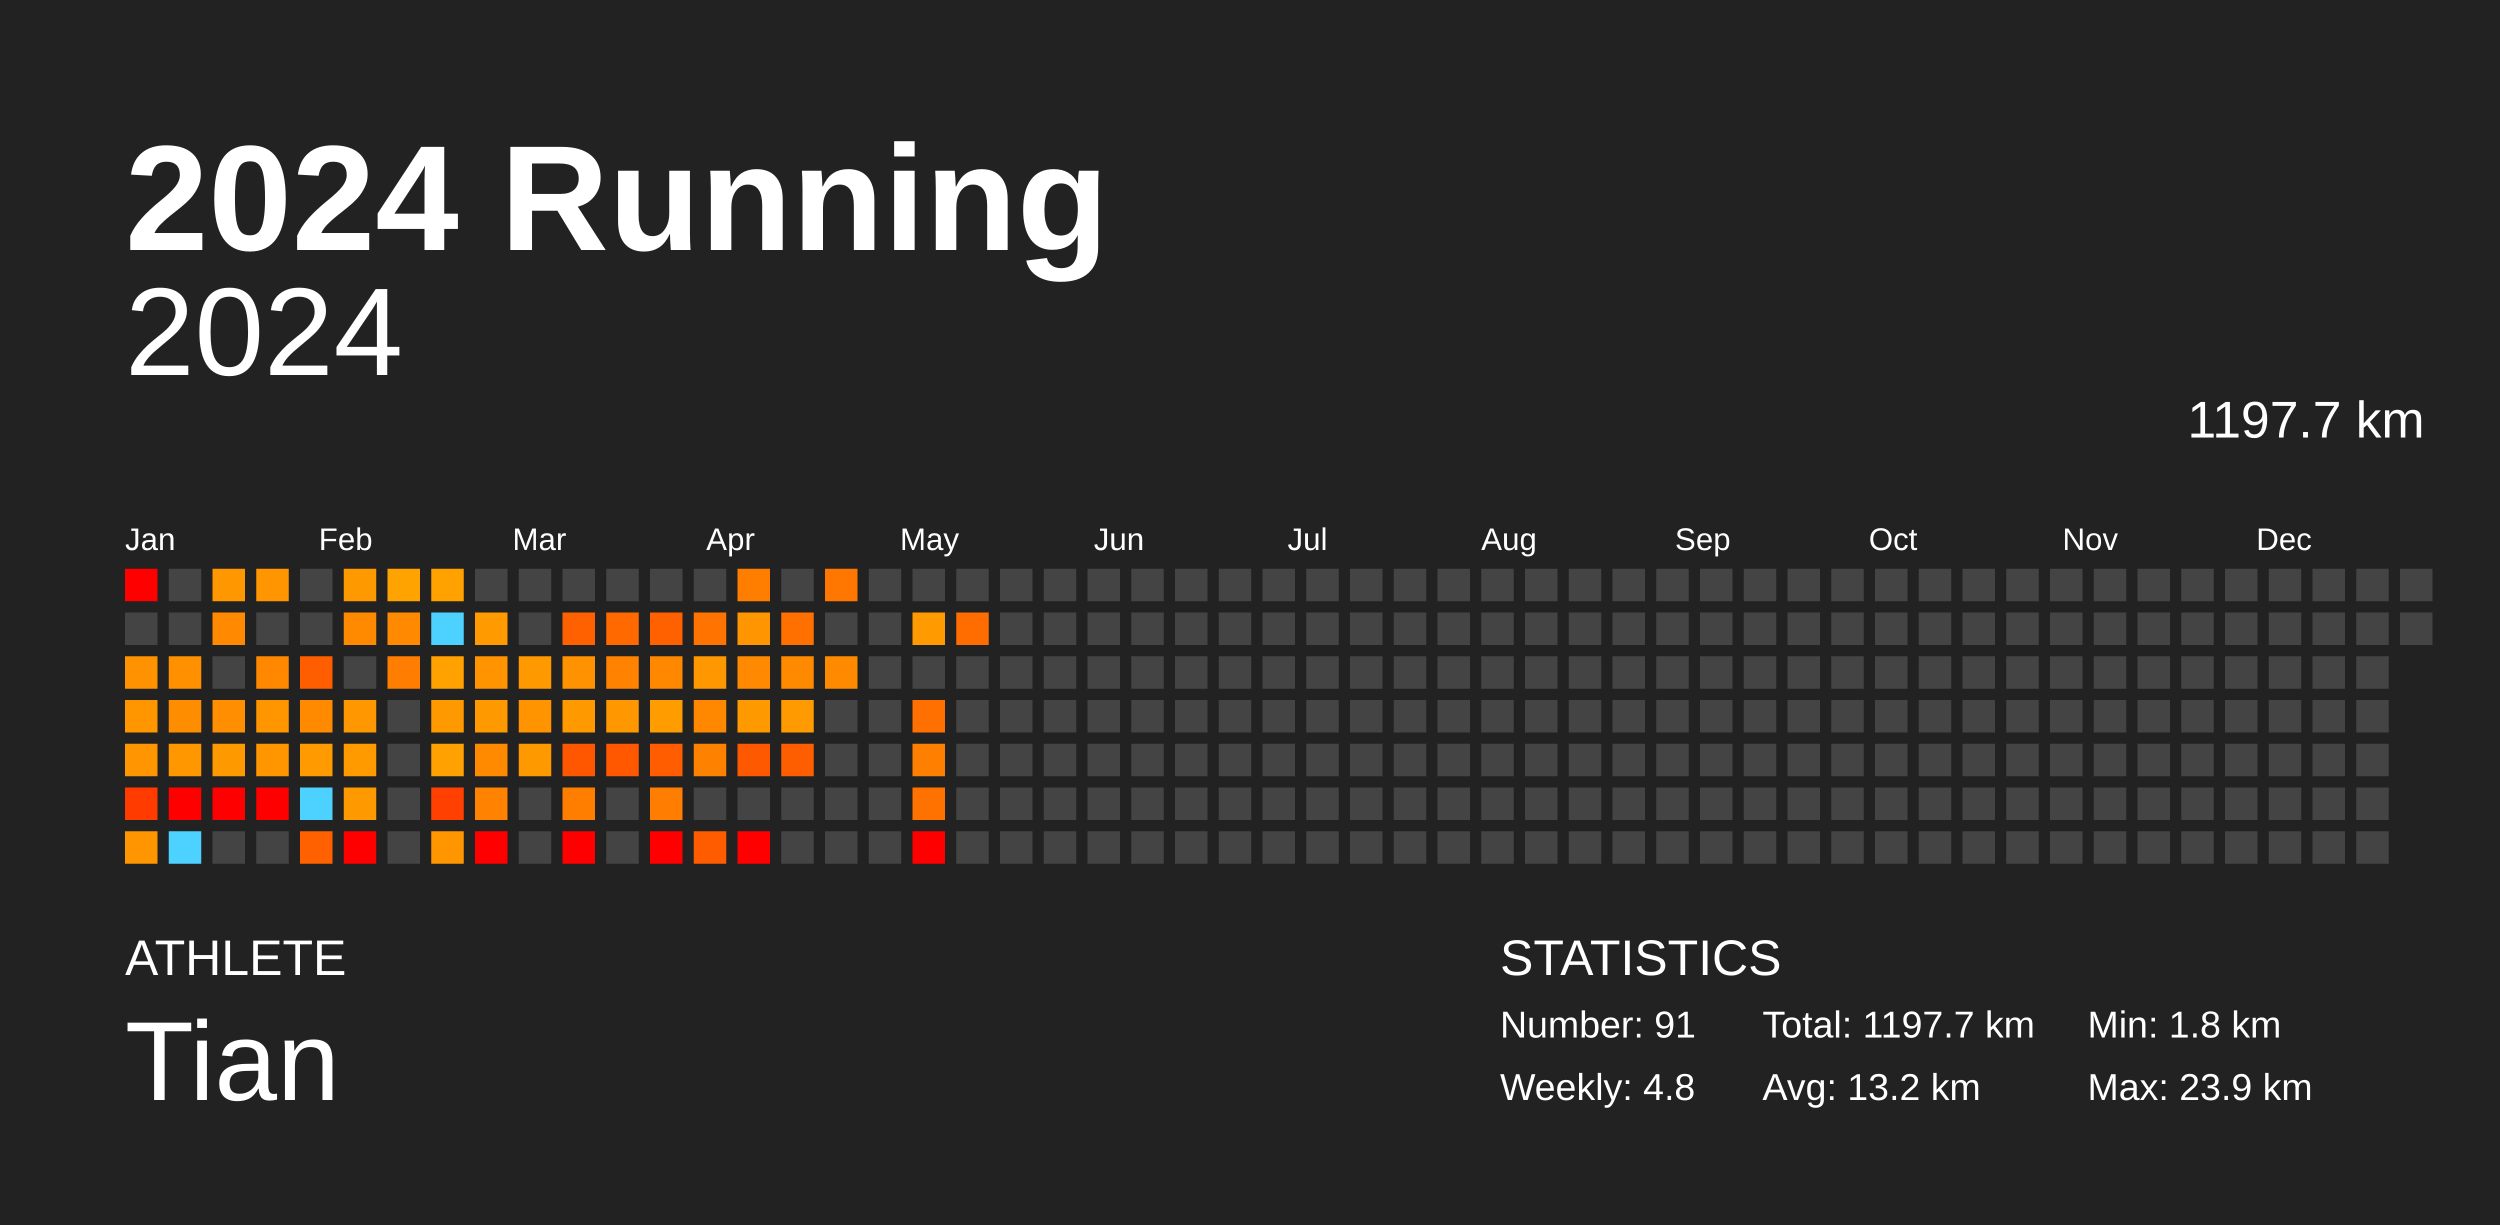
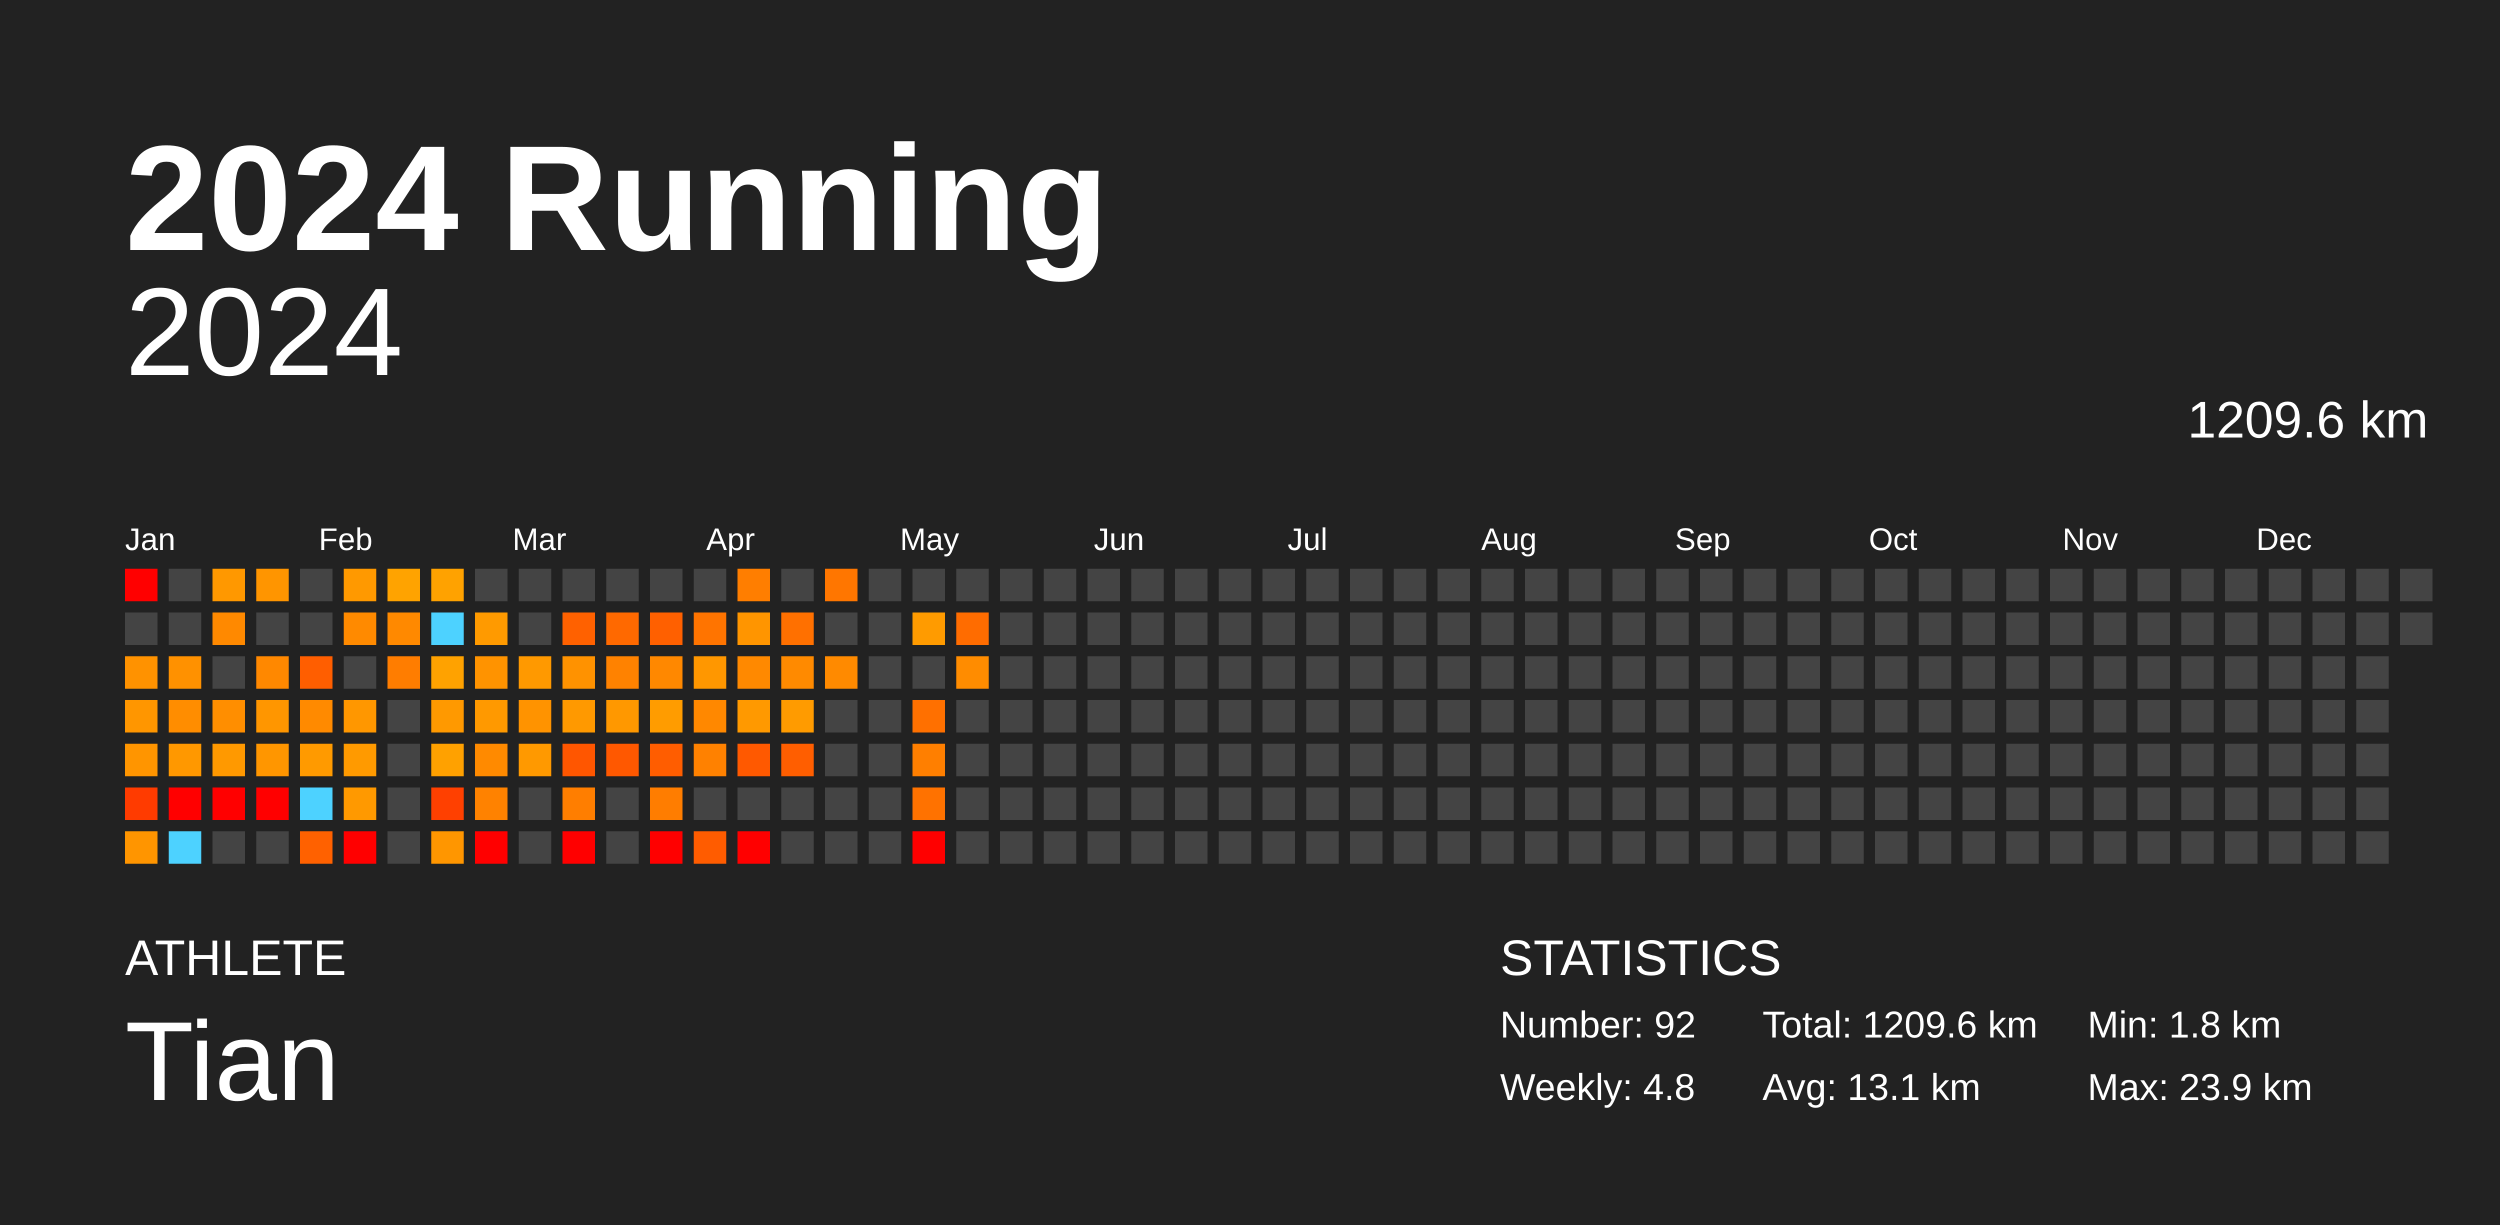
<svg xmlns="http://www.w3.org/2000/svg" baseProfile="full" height="98mm" version="1.1" viewBox="0,0,200,98" width="200mm">
  <defs />
  <rect fill="#222222" height="98" width="200" x="0" y="0" />
  <text fill="#FFFFFF" style="font-size:12px; font-family:Arial; font-weight:bold;" x="10" y="20">2024 Running</text>
  <text fill="#FFFFFF" style="font-size:4px; font-family:Arial" x="10" y="78">ATHLETE</text>
  <text fill="#FFFFFF" style="font-size:9px; font-family:Arial" x="10" y="88">Tian</text>
  <text fill="#FFFFFF" style="font-size:4px; font-family:Arial" x="120" y="78">STATISTICS</text>
-   <text fill="#FFFFFF" style="font-size:3px; font-family:Arial" x="120" y="83">Number: 91</text>
+   <text fill="#FFFFFF" style="font-size:3px; font-family:Arial" x="120" y="83">Number: 92</text>
  <text fill="#FFFFFF" style="font-size:3px; font-family:Arial" x="120" y="88">Weekly: 4.8</text>
-   <text fill="#FFFFFF" style="font-size:3px; font-family:Arial" x="141" y="83">Total: 1197.7 km</text>
-   <text fill="#FFFFFF" style="font-size:3px; font-family:Arial" x="141" y="88">Avg: 13.2 km</text>
+   <text fill="#FFFFFF" style="font-size:3px; font-family:Arial" x="141" y="83">Total: 1209.6 km</text>
+   <text fill="#FFFFFF" style="font-size:3px; font-family:Arial" x="141" y="88">Avg: 13.1 km</text>
  <text fill="#FFFFFF" style="font-size:3px; font-family:Arial" x="167" y="83">Min: 1.8 km</text>
  <text fill="#FFFFFF" style="font-size:3px; font-family:Arial" x="167" y="88">Max: 23.9 km</text>
  <text alignment-baseline="hanging" fill="#FFFFFF" style="font-size:10.0px; font-family:Arial;" x="10" y="30">2024</text>
-   <text alignment-baseline="hanging" fill="#FFFFFF" style="font-size:4.125px; font-family:Arial;" x="175" y="35">1197.7 km</text>
+   <text alignment-baseline="hanging" fill="#FFFFFF" style="font-size:4.125px; font-family:Arial;" x="175" y="35">1209.6 km</text>
  <text fill="#FFFFFF" style="font-size:2.5px; font-family:Arial" x="10.0" y="44">Jan</text>
  <text fill="#FFFFFF" style="font-size:2.5px; font-family:Arial" x="25.5" y="44">Feb</text>
  <text fill="#FFFFFF" style="font-size:2.5px; font-family:Arial" x="41.0" y="44">Mar</text>
  <text fill="#FFFFFF" style="font-size:2.5px; font-family:Arial" x="56.5" y="44">Apr</text>
  <text fill="#FFFFFF" style="font-size:2.5px; font-family:Arial" x="72.0" y="44">May</text>
  <text fill="#FFFFFF" style="font-size:2.5px; font-family:Arial" x="87.5" y="44">Jun</text>
  <text fill="#FFFFFF" style="font-size:2.5px; font-family:Arial" x="103.0" y="44">Jul</text>
  <text fill="#FFFFFF" style="font-size:2.5px; font-family:Arial" x="118.5" y="44">Aug</text>
  <text fill="#FFFFFF" style="font-size:2.5px; font-family:Arial" x="134.0" y="44">Sep</text>
  <text fill="#FFFFFF" style="font-size:2.5px; font-family:Arial" x="149.5" y="44">Oct</text>
  <text fill="#FFFFFF" style="font-size:2.5px; font-family:Arial" x="165.0" y="44">Nov</text>
  <text fill="#FFFFFF" style="font-size:2.5px; font-family:Arial" x="180.5" y="44">Dec</text>
  <rect fill="red" height="2.6" width="2.6" x="10.0" y="45.5" />
  <rect fill="#444444" height="2.6" width="2.6" x="10.0" y="49.0" />
  <rect fill="#ff9200" height="2.6" width="2.6" x="10.0" y="52.5" />
  <rect fill="#ff9600" height="2.6" width="2.6" x="10.0" y="56.0" />
  <rect fill="#ff9500" height="2.6" width="2.6" x="10.0" y="59.5" />
  <rect fill="#ff3b00" height="2.6" width="2.6" x="10.0" y="63.0" />
  <rect fill="#ff9500" height="2.6" width="2.6" x="10.0" y="66.5" />
  <rect fill="#444444" height="2.6" width="2.6" x="13.5" y="45.5" />
  <rect fill="#444444" height="2.6" width="2.6" x="13.5" y="49.0" />
  <rect fill="#ff9100" height="2.6" width="2.6" x="13.5" y="52.5" />
  <rect fill="#ff8d00" height="2.6" width="2.6" x="13.5" y="56.0" />
  <rect fill="#ff9800" height="2.6" width="2.6" x="13.5" y="59.5" />
  <rect fill="red" height="2.6" width="2.6" x="13.5" y="63.0" />
  <rect fill="#4dd2ff" height="2.6" width="2.6" x="13.5" y="66.5" />
  <rect fill="#ff9800" height="2.6" width="2.6" x="17.0" y="45.5" />
  <rect fill="#ff8900" height="2.6" width="2.6" x="17.0" y="49.0" />
  <rect fill="#444444" height="2.6" width="2.6" x="17.0" y="52.5" />
  <rect fill="#ff8e00" height="2.6" width="2.6" x="17.0" y="56.0" />
  <rect fill="#ff9900" height="2.6" width="2.6" x="17.0" y="59.5" />
  <rect fill="red" height="2.6" width="2.6" x="17.0" y="63.0" />
  <rect fill="#444444" height="2.6" width="2.6" x="17.0" y="66.5" />
  <rect fill="#ff9500" height="2.6" width="2.6" x="20.5" y="45.5" />
  <rect fill="#444444" height="2.6" width="2.6" x="20.5" y="49.0" />
  <rect fill="#ff8800" height="2.6" width="2.6" x="20.5" y="52.5" />
  <rect fill="#ff9600" height="2.6" width="2.6" x="20.5" y="56.0" />
  <rect fill="#ff9600" height="2.6" width="2.6" x="20.5" y="59.5" />
  <rect fill="red" height="2.6" width="2.6" x="20.5" y="63.0" />
  <rect fill="#444444" height="2.6" width="2.6" x="20.5" y="66.5" />
  <rect fill="#444444" height="2.6" width="2.6" x="24.0" y="45.5" />
  <rect fill="#444444" height="2.6" width="2.6" x="24.0" y="49.0" />
  <rect fill="#ff5e00" height="2.6" width="2.6" x="24.0" y="52.5" />
  <rect fill="#ff8a00" height="2.6" width="2.6" x="24.0" y="56.0" />
  <rect fill="#ff9a00" height="2.6" width="2.6" x="24.0" y="59.5" />
  <rect fill="#4dd2ff" height="2.6" width="2.6" x="24.0" y="63.0" />
  <rect fill="#ff6100" height="2.6" width="2.6" x="24.0" y="66.5" />
  <rect fill="#ff9900" height="2.6" width="2.6" x="27.5" y="45.5" />
  <rect fill="#ff8a00" height="2.6" width="2.6" x="27.5" y="49.0" />
  <rect fill="#444444" height="2.6" width="2.6" x="27.5" y="52.5" />
  <rect fill="#ff9700" height="2.6" width="2.6" x="27.5" y="56.0" />
  <rect fill="#ff9a00" height="2.6" width="2.6" x="27.5" y="59.5" />
  <rect fill="#ff9900" height="2.6" width="2.6" x="27.5" y="63.0" />
  <rect fill="red" height="2.6" width="2.6" x="27.5" y="66.5" />
  <rect fill="#ffa300" height="2.6" width="2.6" x="31.0" y="45.5" />
  <rect fill="#ff8900" height="2.6" width="2.6" x="31.0" y="49.0" />
  <rect fill="#ff7d00" height="2.6" width="2.6" x="31.0" y="52.5" />
  <rect fill="#444444" height="2.6" width="2.6" x="31.0" y="56.0" />
  <rect fill="#444444" height="2.6" width="2.6" x="31.0" y="59.5" />
  <rect fill="#444444" height="2.6" width="2.6" x="31.0" y="63.0" />
  <rect fill="#444444" height="2.6" width="2.6" x="31.0" y="66.5" />
  <rect fill="#ffa200" height="2.6" width="2.6" x="34.5" y="45.5" />
  <rect fill="#4dd2ff" height="2.6" width="2.6" x="34.5" y="49.0" />
  <rect fill="#ffa200" height="2.6" width="2.6" x="34.5" y="52.5" />
  <rect fill="#ff9900" height="2.6" width="2.6" x="34.5" y="56.0" />
  <rect fill="#ffa100" height="2.6" width="2.6" x="34.5" y="59.5" />
  <rect fill="#ff4000" height="2.6" width="2.6" x="34.5" y="63.0" />
  <rect fill="#ff9600" height="2.6" width="2.6" x="34.5" y="66.5" />
  <rect fill="#444444" height="2.6" width="2.6" x="38.0" y="45.5" />
  <rect fill="#ff9a00" height="2.6" width="2.6" x="38.0" y="49.0" />
  <rect fill="#ff9300" height="2.6" width="2.6" x="38.0" y="52.5" />
  <rect fill="#ff9900" height="2.6" width="2.6" x="38.0" y="56.0" />
  <rect fill="#ff8a00" height="2.6" width="2.6" x="38.0" y="59.5" />
  <rect fill="#ff8200" height="2.6" width="2.6" x="38.0" y="63.0" />
  <rect fill="red" height="2.6" width="2.6" x="38.0" y="66.5" />
  <rect fill="#444444" height="2.6" width="2.6" x="41.5" y="45.5" />
  <rect fill="#444444" height="2.6" width="2.6" x="41.5" y="49.0" />
  <rect fill="#ff9900" height="2.6" width="2.6" x="41.5" y="52.5" />
  <rect fill="#ff9300" height="2.6" width="2.6" x="41.5" y="56.0" />
  <rect fill="#ff9900" height="2.6" width="2.6" x="41.5" y="59.5" />
  <rect fill="#444444" height="2.6" width="2.6" x="41.5" y="63.0" />
  <rect fill="#444444" height="2.6" width="2.6" x="41.5" y="66.5" />
  <rect fill="#444444" height="2.6" width="2.6" x="45.0" y="45.5" />
  <rect fill="#ff6100" height="2.6" width="2.6" x="45.0" y="49.0" />
  <rect fill="#ff9200" height="2.6" width="2.6" x="45.0" y="52.5" />
  <rect fill="#ff9900" height="2.6" width="2.6" x="45.0" y="56.0" />
  <rect fill="#ff5600" height="2.6" width="2.6" x="45.0" y="59.5" />
  <rect fill="#ff7e00" height="2.6" width="2.6" x="45.0" y="63.0" />
  <rect fill="red" height="2.6" width="2.6" x="45.0" y="66.5" />
  <rect fill="#444444" height="2.6" width="2.6" x="48.5" y="45.5" />
  <rect fill="#ff6900" height="2.6" width="2.6" x="48.5" y="49.0" />
  <rect fill="#ff8200" height="2.6" width="2.6" x="48.5" y="52.5" />
  <rect fill="#ff9800" height="2.6" width="2.6" x="48.5" y="56.0" />
  <rect fill="#ff5800" height="2.6" width="2.6" x="48.5" y="59.5" />
  <rect fill="#444444" height="2.6" width="2.6" x="48.5" y="63.0" />
  <rect fill="#444444" height="2.6" width="2.6" x="48.5" y="66.5" />
  <rect fill="#444444" height="2.6" width="2.6" x="52.0" y="45.5" />
  <rect fill="#ff6000" height="2.6" width="2.6" x="52.0" y="49.0" />
  <rect fill="#ff8800" height="2.6" width="2.6" x="52.0" y="52.5" />
  <rect fill="#ff9c00" height="2.6" width="2.6" x="52.0" y="56.0" />
  <rect fill="#ff5d00" height="2.6" width="2.6" x="52.0" y="59.5" />
  <rect fill="#ff7d00" height="2.6" width="2.6" x="52.0" y="63.0" />
  <rect fill="red" height="2.6" width="2.6" x="52.0" y="66.5" />
  <rect fill="#444444" height="2.6" width="2.6" x="55.5" y="45.5" />
  <rect fill="#ff7400" height="2.6" width="2.6" x="55.5" y="49.0" />
  <rect fill="#ff9700" height="2.6" width="2.6" x="55.5" y="52.5" />
  <rect fill="#ff8800" height="2.6" width="2.6" x="55.5" y="56.0" />
  <rect fill="#ff8100" height="2.6" width="2.6" x="55.5" y="59.5" />
  <rect fill="#444444" height="2.6" width="2.6" x="55.5" y="63.0" />
  <rect fill="#ff5c00" height="2.6" width="2.6" x="55.5" y="66.5" />
  <rect fill="#ff7e00" height="2.6" width="2.6" x="59.0" y="45.5" />
  <rect fill="#ff9500" height="2.6" width="2.6" x="59.0" y="49.0" />
  <rect fill="#ff8900" height="2.6" width="2.6" x="59.0" y="52.5" />
  <rect fill="#ff9900" height="2.6" width="2.6" x="59.0" y="56.0" />
  <rect fill="#ff5900" height="2.6" width="2.6" x="59.0" y="59.5" />
  <rect fill="#444444" height="2.6" width="2.6" x="59.0" y="63.0" />
  <rect fill="red" height="2.6" width="2.6" x="59.0" y="66.5" />
  <rect fill="#444444" height="2.6" width="2.6" x="62.5" y="45.5" />
  <rect fill="#ff7000" height="2.6" width="2.6" x="62.5" y="49.0" />
  <rect fill="#ff8a00" height="2.6" width="2.6" x="62.5" y="52.5" />
  <rect fill="#ff9b00" height="2.6" width="2.6" x="62.5" y="56.0" />
  <rect fill="#ff5e00" height="2.6" width="2.6" x="62.5" y="59.5" />
  <rect fill="#444444" height="2.6" width="2.6" x="62.5" y="63.0" />
  <rect fill="#444444" height="2.6" width="2.6" x="62.5" y="66.5" />
  <rect fill="#ff7600" height="2.6" width="2.6" x="66.0" y="45.5" />
  <rect fill="#444444" height="2.6" width="2.6" x="66.0" y="49.0" />
  <rect fill="#ff8a00" height="2.6" width="2.6" x="66.0" y="52.5" />
  <rect fill="#444444" height="2.6" width="2.6" x="66.0" y="56.0" />
  <rect fill="#444444" height="2.6" width="2.6" x="66.0" y="59.5" />
  <rect fill="#444444" height="2.6" width="2.6" x="66.0" y="63.0" />
  <rect fill="#444444" height="2.6" width="2.6" x="66.0" y="66.5" />
  <rect fill="#444444" height="2.6" width="2.6" x="69.5" y="45.5" />
  <rect fill="#444444" height="2.6" width="2.6" x="69.5" y="49.0" />
  <rect fill="#444444" height="2.6" width="2.6" x="69.5" y="52.5" />
  <rect fill="#444444" height="2.6" width="2.6" x="69.5" y="56.0" />
  <rect fill="#444444" height="2.6" width="2.6" x="69.5" y="59.5" />
  <rect fill="#444444" height="2.6" width="2.6" x="69.5" y="63.0" />
  <rect fill="#444444" height="2.6" width="2.6" x="69.5" y="66.5" />
  <rect fill="#444444" height="2.6" width="2.6" x="73.0" y="45.5" />
  <rect fill="#ff9b00" height="2.6" width="2.6" x="73.0" y="49.0" />
  <rect fill="#444444" height="2.6" width="2.6" x="73.0" y="52.5" />
  <rect fill="#ff7000" height="2.6" width="2.6" x="73.0" y="56.0" />
  <rect fill="#ff7f00" height="2.6" width="2.6" x="73.0" y="59.5" />
  <rect fill="#ff7200" height="2.6" width="2.6" x="73.0" y="63.0" />
  <rect fill="red" height="2.6" width="2.6" x="73.0" y="66.5" />
  <rect fill="#444444" height="2.6" width="2.6" x="76.5" y="45.5" />
  <rect fill="#ff6c00" height="2.6" width="2.6" x="76.5" y="49.0" />
-   <rect fill="#444444" height="2.6" width="2.6" x="76.5" y="52.5" />
+   <rect fill="#ff8c00" height="2.6" width="2.6" x="76.5" y="52.5" />
  <rect fill="#444444" height="2.6" width="2.6" x="76.5" y="56.0" />
  <rect fill="#444444" height="2.6" width="2.6" x="76.5" y="59.5" />
  <rect fill="#444444" height="2.6" width="2.6" x="76.5" y="63.0" />
  <rect fill="#444444" height="2.6" width="2.6" x="76.5" y="66.5" />
  <rect fill="#444444" height="2.6" width="2.6" x="80.0" y="45.5" />
  <rect fill="#444444" height="2.6" width="2.6" x="80.0" y="49.0" />
  <rect fill="#444444" height="2.6" width="2.6" x="80.0" y="52.5" />
  <rect fill="#444444" height="2.6" width="2.6" x="80.0" y="56.0" />
  <rect fill="#444444" height="2.6" width="2.6" x="80.0" y="59.5" />
  <rect fill="#444444" height="2.6" width="2.6" x="80.0" y="63.0" />
  <rect fill="#444444" height="2.6" width="2.6" x="80.0" y="66.5" />
  <rect fill="#444444" height="2.6" width="2.6" x="83.5" y="45.5" />
  <rect fill="#444444" height="2.6" width="2.6" x="83.5" y="49.0" />
  <rect fill="#444444" height="2.6" width="2.6" x="83.5" y="52.5" />
  <rect fill="#444444" height="2.6" width="2.6" x="83.5" y="56.0" />
  <rect fill="#444444" height="2.6" width="2.6" x="83.5" y="59.5" />
  <rect fill="#444444" height="2.6" width="2.6" x="83.5" y="63.0" />
  <rect fill="#444444" height="2.6" width="2.6" x="83.5" y="66.5" />
  <rect fill="#444444" height="2.6" width="2.6" x="87.0" y="45.5" />
  <rect fill="#444444" height="2.6" width="2.6" x="87.0" y="49.0" />
  <rect fill="#444444" height="2.6" width="2.6" x="87.0" y="52.5" />
  <rect fill="#444444" height="2.6" width="2.6" x="87.0" y="56.0" />
  <rect fill="#444444" height="2.6" width="2.6" x="87.0" y="59.5" />
  <rect fill="#444444" height="2.6" width="2.6" x="87.0" y="63.0" />
  <rect fill="#444444" height="2.6" width="2.6" x="87.0" y="66.5" />
  <rect fill="#444444" height="2.6" width="2.6" x="90.5" y="45.5" />
  <rect fill="#444444" height="2.6" width="2.6" x="90.5" y="49.0" />
  <rect fill="#444444" height="2.6" width="2.6" x="90.5" y="52.5" />
  <rect fill="#444444" height="2.6" width="2.6" x="90.5" y="56.0" />
  <rect fill="#444444" height="2.6" width="2.6" x="90.5" y="59.5" />
  <rect fill="#444444" height="2.6" width="2.6" x="90.5" y="63.0" />
  <rect fill="#444444" height="2.6" width="2.6" x="90.5" y="66.5" />
  <rect fill="#444444" height="2.6" width="2.6" x="94.0" y="45.5" />
  <rect fill="#444444" height="2.6" width="2.6" x="94.0" y="49.0" />
  <rect fill="#444444" height="2.6" width="2.6" x="94.0" y="52.5" />
  <rect fill="#444444" height="2.6" width="2.6" x="94.0" y="56.0" />
  <rect fill="#444444" height="2.6" width="2.6" x="94.0" y="59.5" />
  <rect fill="#444444" height="2.6" width="2.6" x="94.0" y="63.0" />
  <rect fill="#444444" height="2.6" width="2.6" x="94.0" y="66.5" />
  <rect fill="#444444" height="2.6" width="2.6" x="97.5" y="45.5" />
  <rect fill="#444444" height="2.6" width="2.6" x="97.5" y="49.0" />
  <rect fill="#444444" height="2.6" width="2.6" x="97.5" y="52.5" />
  <rect fill="#444444" height="2.6" width="2.6" x="97.5" y="56.0" />
  <rect fill="#444444" height="2.6" width="2.6" x="97.5" y="59.5" />
  <rect fill="#444444" height="2.6" width="2.6" x="97.5" y="63.0" />
  <rect fill="#444444" height="2.6" width="2.6" x="97.5" y="66.5" />
  <rect fill="#444444" height="2.6" width="2.6" x="101.0" y="45.5" />
  <rect fill="#444444" height="2.6" width="2.6" x="101.0" y="49.0" />
  <rect fill="#444444" height="2.6" width="2.6" x="101.0" y="52.5" />
  <rect fill="#444444" height="2.6" width="2.6" x="101.0" y="56.0" />
  <rect fill="#444444" height="2.6" width="2.6" x="101.0" y="59.5" />
  <rect fill="#444444" height="2.6" width="2.6" x="101.0" y="63.0" />
  <rect fill="#444444" height="2.6" width="2.6" x="101.0" y="66.5" />
  <rect fill="#444444" height="2.6" width="2.6" x="104.5" y="45.5" />
  <rect fill="#444444" height="2.6" width="2.6" x="104.5" y="49.0" />
  <rect fill="#444444" height="2.6" width="2.6" x="104.5" y="52.5" />
  <rect fill="#444444" height="2.6" width="2.6" x="104.5" y="56.0" />
  <rect fill="#444444" height="2.6" width="2.6" x="104.5" y="59.5" />
  <rect fill="#444444" height="2.6" width="2.6" x="104.5" y="63.0" />
  <rect fill="#444444" height="2.6" width="2.6" x="104.5" y="66.5" />
  <rect fill="#444444" height="2.6" width="2.6" x="108.0" y="45.5" />
  <rect fill="#444444" height="2.6" width="2.6" x="108.0" y="49.0" />
  <rect fill="#444444" height="2.6" width="2.6" x="108.0" y="52.5" />
  <rect fill="#444444" height="2.6" width="2.6" x="108.0" y="56.0" />
  <rect fill="#444444" height="2.6" width="2.6" x="108.0" y="59.5" />
  <rect fill="#444444" height="2.6" width="2.6" x="108.0" y="63.0" />
  <rect fill="#444444" height="2.6" width="2.6" x="108.0" y="66.5" />
  <rect fill="#444444" height="2.6" width="2.6" x="111.5" y="45.5" />
  <rect fill="#444444" height="2.6" width="2.6" x="111.5" y="49.0" />
  <rect fill="#444444" height="2.6" width="2.6" x="111.5" y="52.5" />
  <rect fill="#444444" height="2.6" width="2.6" x="111.5" y="56.0" />
  <rect fill="#444444" height="2.6" width="2.6" x="111.5" y="59.5" />
  <rect fill="#444444" height="2.6" width="2.6" x="111.5" y="63.0" />
  <rect fill="#444444" height="2.6" width="2.6" x="111.5" y="66.5" />
  <rect fill="#444444" height="2.6" width="2.6" x="115.0" y="45.5" />
  <rect fill="#444444" height="2.6" width="2.6" x="115.0" y="49.0" />
  <rect fill="#444444" height="2.6" width="2.6" x="115.0" y="52.5" />
  <rect fill="#444444" height="2.6" width="2.6" x="115.0" y="56.0" />
  <rect fill="#444444" height="2.6" width="2.6" x="115.0" y="59.5" />
  <rect fill="#444444" height="2.6" width="2.6" x="115.0" y="63.0" />
  <rect fill="#444444" height="2.6" width="2.6" x="115.0" y="66.5" />
  <rect fill="#444444" height="2.6" width="2.6" x="118.5" y="45.5" />
  <rect fill="#444444" height="2.6" width="2.6" x="118.5" y="49.0" />
  <rect fill="#444444" height="2.6" width="2.6" x="118.5" y="52.5" />
  <rect fill="#444444" height="2.6" width="2.6" x="118.5" y="56.0" />
  <rect fill="#444444" height="2.6" width="2.6" x="118.5" y="59.5" />
  <rect fill="#444444" height="2.6" width="2.6" x="118.5" y="63.0" />
  <rect fill="#444444" height="2.6" width="2.6" x="118.5" y="66.5" />
  <rect fill="#444444" height="2.6" width="2.6" x="122.0" y="45.5" />
  <rect fill="#444444" height="2.6" width="2.6" x="122.0" y="49.0" />
  <rect fill="#444444" height="2.6" width="2.6" x="122.0" y="52.5" />
  <rect fill="#444444" height="2.6" width="2.6" x="122.0" y="56.0" />
  <rect fill="#444444" height="2.6" width="2.6" x="122.0" y="59.5" />
  <rect fill="#444444" height="2.6" width="2.6" x="122.0" y="63.0" />
  <rect fill="#444444" height="2.6" width="2.6" x="122.0" y="66.5" />
  <rect fill="#444444" height="2.6" width="2.6" x="125.5" y="45.5" />
  <rect fill="#444444" height="2.6" width="2.6" x="125.5" y="49.0" />
  <rect fill="#444444" height="2.6" width="2.6" x="125.5" y="52.5" />
  <rect fill="#444444" height="2.6" width="2.6" x="125.5" y="56.0" />
  <rect fill="#444444" height="2.6" width="2.6" x="125.5" y="59.5" />
  <rect fill="#444444" height="2.6" width="2.6" x="125.5" y="63.0" />
  <rect fill="#444444" height="2.6" width="2.6" x="125.5" y="66.5" />
  <rect fill="#444444" height="2.6" width="2.6" x="129.0" y="45.5" />
  <rect fill="#444444" height="2.6" width="2.6" x="129.0" y="49.0" />
  <rect fill="#444444" height="2.6" width="2.6" x="129.0" y="52.5" />
  <rect fill="#444444" height="2.6" width="2.6" x="129.0" y="56.0" />
  <rect fill="#444444" height="2.6" width="2.6" x="129.0" y="59.5" />
  <rect fill="#444444" height="2.6" width="2.6" x="129.0" y="63.0" />
  <rect fill="#444444" height="2.6" width="2.6" x="129.0" y="66.5" />
  <rect fill="#444444" height="2.6" width="2.6" x="132.5" y="45.5" />
  <rect fill="#444444" height="2.6" width="2.6" x="132.5" y="49.0" />
  <rect fill="#444444" height="2.6" width="2.6" x="132.5" y="52.5" />
  <rect fill="#444444" height="2.6" width="2.6" x="132.5" y="56.0" />
  <rect fill="#444444" height="2.6" width="2.6" x="132.5" y="59.5" />
  <rect fill="#444444" height="2.6" width="2.6" x="132.5" y="63.0" />
  <rect fill="#444444" height="2.6" width="2.6" x="132.5" y="66.5" />
  <rect fill="#444444" height="2.6" width="2.6" x="136.0" y="45.5" />
  <rect fill="#444444" height="2.6" width="2.6" x="136.0" y="49.0" />
  <rect fill="#444444" height="2.6" width="2.6" x="136.0" y="52.5" />
  <rect fill="#444444" height="2.6" width="2.6" x="136.0" y="56.0" />
  <rect fill="#444444" height="2.6" width="2.6" x="136.0" y="59.5" />
  <rect fill="#444444" height="2.6" width="2.6" x="136.0" y="63.0" />
  <rect fill="#444444" height="2.6" width="2.6" x="136.0" y="66.5" />
  <rect fill="#444444" height="2.6" width="2.6" x="139.5" y="45.5" />
  <rect fill="#444444" height="2.6" width="2.6" x="139.5" y="49.0" />
  <rect fill="#444444" height="2.6" width="2.6" x="139.5" y="52.5" />
  <rect fill="#444444" height="2.6" width="2.6" x="139.5" y="56.0" />
  <rect fill="#444444" height="2.6" width="2.6" x="139.5" y="59.5" />
  <rect fill="#444444" height="2.6" width="2.6" x="139.5" y="63.0" />
  <rect fill="#444444" height="2.6" width="2.6" x="139.5" y="66.5" />
  <rect fill="#444444" height="2.6" width="2.6" x="143.0" y="45.5" />
  <rect fill="#444444" height="2.6" width="2.6" x="143.0" y="49.0" />
  <rect fill="#444444" height="2.6" width="2.6" x="143.0" y="52.5" />
  <rect fill="#444444" height="2.6" width="2.6" x="143.0" y="56.0" />
  <rect fill="#444444" height="2.6" width="2.6" x="143.0" y="59.5" />
  <rect fill="#444444" height="2.6" width="2.6" x="143.0" y="63.0" />
  <rect fill="#444444" height="2.6" width="2.6" x="143.0" y="66.5" />
  <rect fill="#444444" height="2.6" width="2.6" x="146.5" y="45.5" />
  <rect fill="#444444" height="2.6" width="2.6" x="146.5" y="49.0" />
  <rect fill="#444444" height="2.6" width="2.6" x="146.5" y="52.5" />
  <rect fill="#444444" height="2.6" width="2.6" x="146.5" y="56.0" />
  <rect fill="#444444" height="2.6" width="2.6" x="146.5" y="59.5" />
  <rect fill="#444444" height="2.6" width="2.6" x="146.5" y="63.0" />
  <rect fill="#444444" height="2.6" width="2.6" x="146.5" y="66.5" />
  <rect fill="#444444" height="2.6" width="2.6" x="150.0" y="45.5" />
  <rect fill="#444444" height="2.6" width="2.6" x="150.0" y="49.0" />
  <rect fill="#444444" height="2.6" width="2.6" x="150.0" y="52.5" />
  <rect fill="#444444" height="2.6" width="2.6" x="150.0" y="56.0" />
  <rect fill="#444444" height="2.6" width="2.6" x="150.0" y="59.5" />
  <rect fill="#444444" height="2.6" width="2.6" x="150.0" y="63.0" />
  <rect fill="#444444" height="2.6" width="2.6" x="150.0" y="66.5" />
  <rect fill="#444444" height="2.6" width="2.6" x="153.5" y="45.5" />
  <rect fill="#444444" height="2.6" width="2.6" x="153.5" y="49.0" />
  <rect fill="#444444" height="2.6" width="2.6" x="153.5" y="52.5" />
  <rect fill="#444444" height="2.6" width="2.6" x="153.5" y="56.0" />
  <rect fill="#444444" height="2.6" width="2.6" x="153.5" y="59.5" />
  <rect fill="#444444" height="2.6" width="2.6" x="153.5" y="63.0" />
  <rect fill="#444444" height="2.6" width="2.6" x="153.5" y="66.5" />
  <rect fill="#444444" height="2.6" width="2.6" x="157.0" y="45.5" />
  <rect fill="#444444" height="2.6" width="2.6" x="157.0" y="49.0" />
  <rect fill="#444444" height="2.6" width="2.6" x="157.0" y="52.5" />
  <rect fill="#444444" height="2.6" width="2.6" x="157.0" y="56.0" />
  <rect fill="#444444" height="2.6" width="2.6" x="157.0" y="59.5" />
  <rect fill="#444444" height="2.6" width="2.6" x="157.0" y="63.0" />
  <rect fill="#444444" height="2.6" width="2.6" x="157.0" y="66.5" />
  <rect fill="#444444" height="2.6" width="2.6" x="160.5" y="45.5" />
  <rect fill="#444444" height="2.6" width="2.6" x="160.5" y="49.0" />
  <rect fill="#444444" height="2.6" width="2.6" x="160.5" y="52.5" />
  <rect fill="#444444" height="2.6" width="2.6" x="160.5" y="56.0" />
  <rect fill="#444444" height="2.6" width="2.6" x="160.5" y="59.5" />
  <rect fill="#444444" height="2.6" width="2.6" x="160.5" y="63.0" />
  <rect fill="#444444" height="2.6" width="2.6" x="160.5" y="66.5" />
  <rect fill="#444444" height="2.6" width="2.6" x="164.0" y="45.5" />
  <rect fill="#444444" height="2.6" width="2.6" x="164.0" y="49.0" />
  <rect fill="#444444" height="2.6" width="2.6" x="164.0" y="52.5" />
  <rect fill="#444444" height="2.6" width="2.6" x="164.0" y="56.0" />
  <rect fill="#444444" height="2.6" width="2.6" x="164.0" y="59.5" />
  <rect fill="#444444" height="2.6" width="2.6" x="164.0" y="63.0" />
  <rect fill="#444444" height="2.6" width="2.6" x="164.0" y="66.5" />
  <rect fill="#444444" height="2.6" width="2.6" x="167.5" y="45.5" />
  <rect fill="#444444" height="2.6" width="2.6" x="167.5" y="49.0" />
  <rect fill="#444444" height="2.6" width="2.6" x="167.5" y="52.5" />
  <rect fill="#444444" height="2.6" width="2.6" x="167.5" y="56.0" />
  <rect fill="#444444" height="2.6" width="2.6" x="167.5" y="59.5" />
  <rect fill="#444444" height="2.6" width="2.6" x="167.5" y="63.0" />
  <rect fill="#444444" height="2.6" width="2.6" x="167.5" y="66.5" />
  <rect fill="#444444" height="2.6" width="2.6" x="171.0" y="45.5" />
  <rect fill="#444444" height="2.6" width="2.6" x="171.0" y="49.0" />
  <rect fill="#444444" height="2.6" width="2.6" x="171.0" y="52.5" />
  <rect fill="#444444" height="2.6" width="2.6" x="171.0" y="56.0" />
  <rect fill="#444444" height="2.6" width="2.6" x="171.0" y="59.5" />
  <rect fill="#444444" height="2.6" width="2.6" x="171.0" y="63.0" />
  <rect fill="#444444" height="2.6" width="2.6" x="171.0" y="66.5" />
  <rect fill="#444444" height="2.6" width="2.6" x="174.5" y="45.5" />
  <rect fill="#444444" height="2.6" width="2.6" x="174.5" y="49.0" />
  <rect fill="#444444" height="2.6" width="2.6" x="174.5" y="52.5" />
  <rect fill="#444444" height="2.6" width="2.6" x="174.5" y="56.0" />
  <rect fill="#444444" height="2.6" width="2.6" x="174.5" y="59.5" />
  <rect fill="#444444" height="2.6" width="2.6" x="174.5" y="63.0" />
  <rect fill="#444444" height="2.6" width="2.6" x="174.5" y="66.5" />
  <rect fill="#444444" height="2.6" width="2.6" x="178.0" y="45.5" />
  <rect fill="#444444" height="2.6" width="2.6" x="178.0" y="49.0" />
  <rect fill="#444444" height="2.6" width="2.6" x="178.0" y="52.5" />
  <rect fill="#444444" height="2.6" width="2.6" x="178.0" y="56.0" />
  <rect fill="#444444" height="2.6" width="2.6" x="178.0" y="59.5" />
  <rect fill="#444444" height="2.6" width="2.6" x="178.0" y="63.0" />
  <rect fill="#444444" height="2.6" width="2.6" x="178.0" y="66.5" />
  <rect fill="#444444" height="2.6" width="2.6" x="181.5" y="45.5" />
  <rect fill="#444444" height="2.6" width="2.6" x="181.5" y="49.0" />
  <rect fill="#444444" height="2.6" width="2.6" x="181.5" y="52.5" />
  <rect fill="#444444" height="2.6" width="2.6" x="181.5" y="56.0" />
  <rect fill="#444444" height="2.6" width="2.6" x="181.5" y="59.5" />
  <rect fill="#444444" height="2.6" width="2.6" x="181.5" y="63.0" />
  <rect fill="#444444" height="2.6" width="2.6" x="181.5" y="66.5" />
  <rect fill="#444444" height="2.6" width="2.6" x="185.0" y="45.5" />
  <rect fill="#444444" height="2.6" width="2.6" x="185.0" y="49.0" />
  <rect fill="#444444" height="2.6" width="2.6" x="185.0" y="52.5" />
  <rect fill="#444444" height="2.6" width="2.6" x="185.0" y="56.0" />
  <rect fill="#444444" height="2.6" width="2.6" x="185.0" y="59.5" />
  <rect fill="#444444" height="2.6" width="2.6" x="185.0" y="63.0" />
  <rect fill="#444444" height="2.6" width="2.6" x="185.0" y="66.5" />
  <rect fill="#444444" height="2.6" width="2.6" x="188.5" y="45.5" />
  <rect fill="#444444" height="2.6" width="2.6" x="188.5" y="49.0" />
  <rect fill="#444444" height="2.6" width="2.6" x="188.5" y="52.5" />
  <rect fill="#444444" height="2.6" width="2.6" x="188.5" y="56.0" />
  <rect fill="#444444" height="2.6" width="2.6" x="188.5" y="59.5" />
  <rect fill="#444444" height="2.6" width="2.6" x="188.5" y="63.0" />
  <rect fill="#444444" height="2.6" width="2.6" x="188.5" y="66.5" />
  <rect fill="#444444" height="2.6" width="2.6" x="192.0" y="45.5" />
  <rect fill="#444444" height="2.6" width="2.6" x="192.0" y="49.0" />
</svg>
